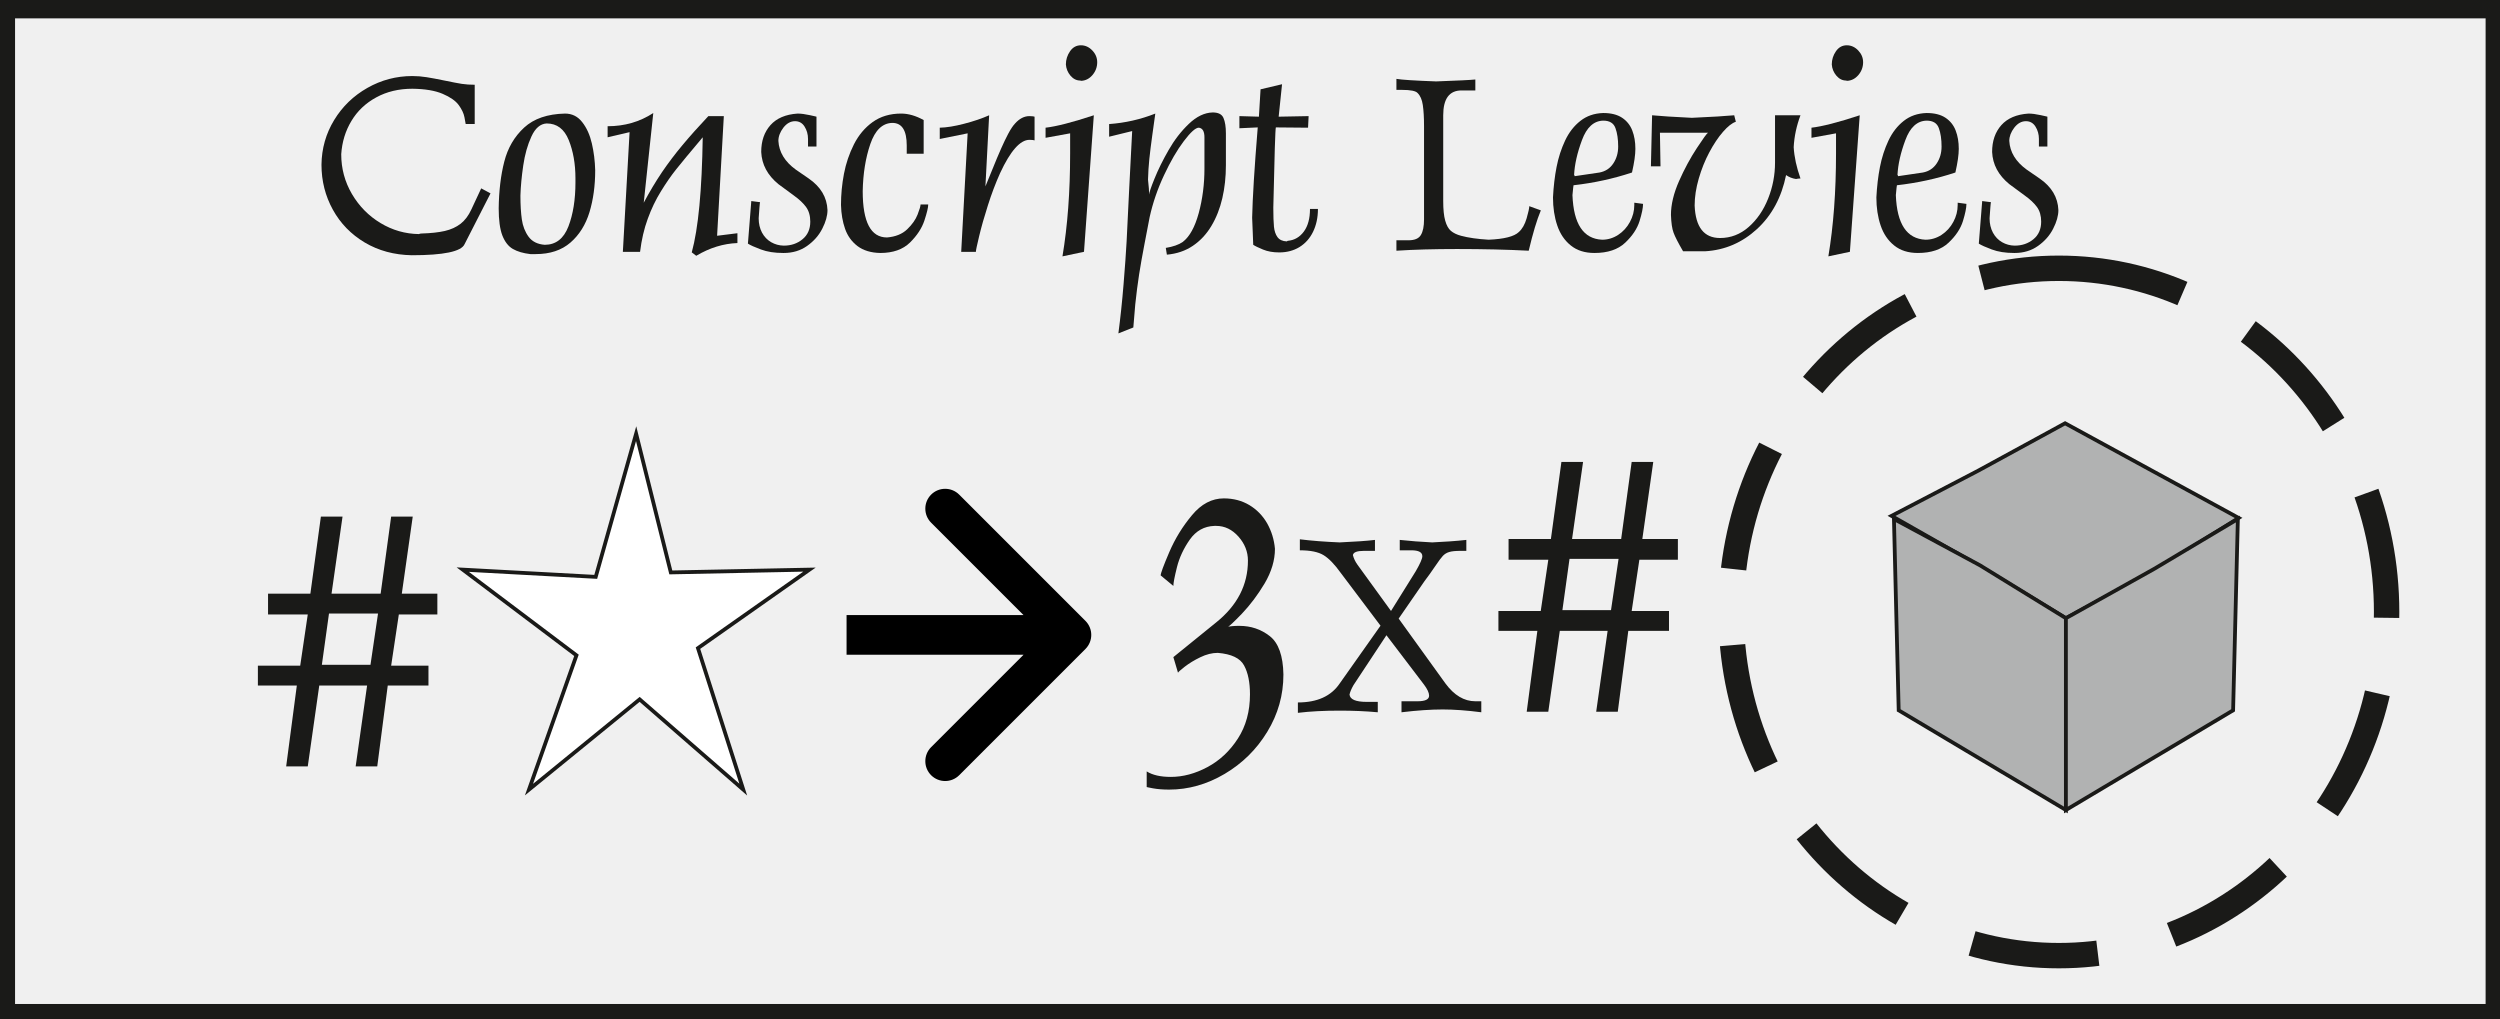
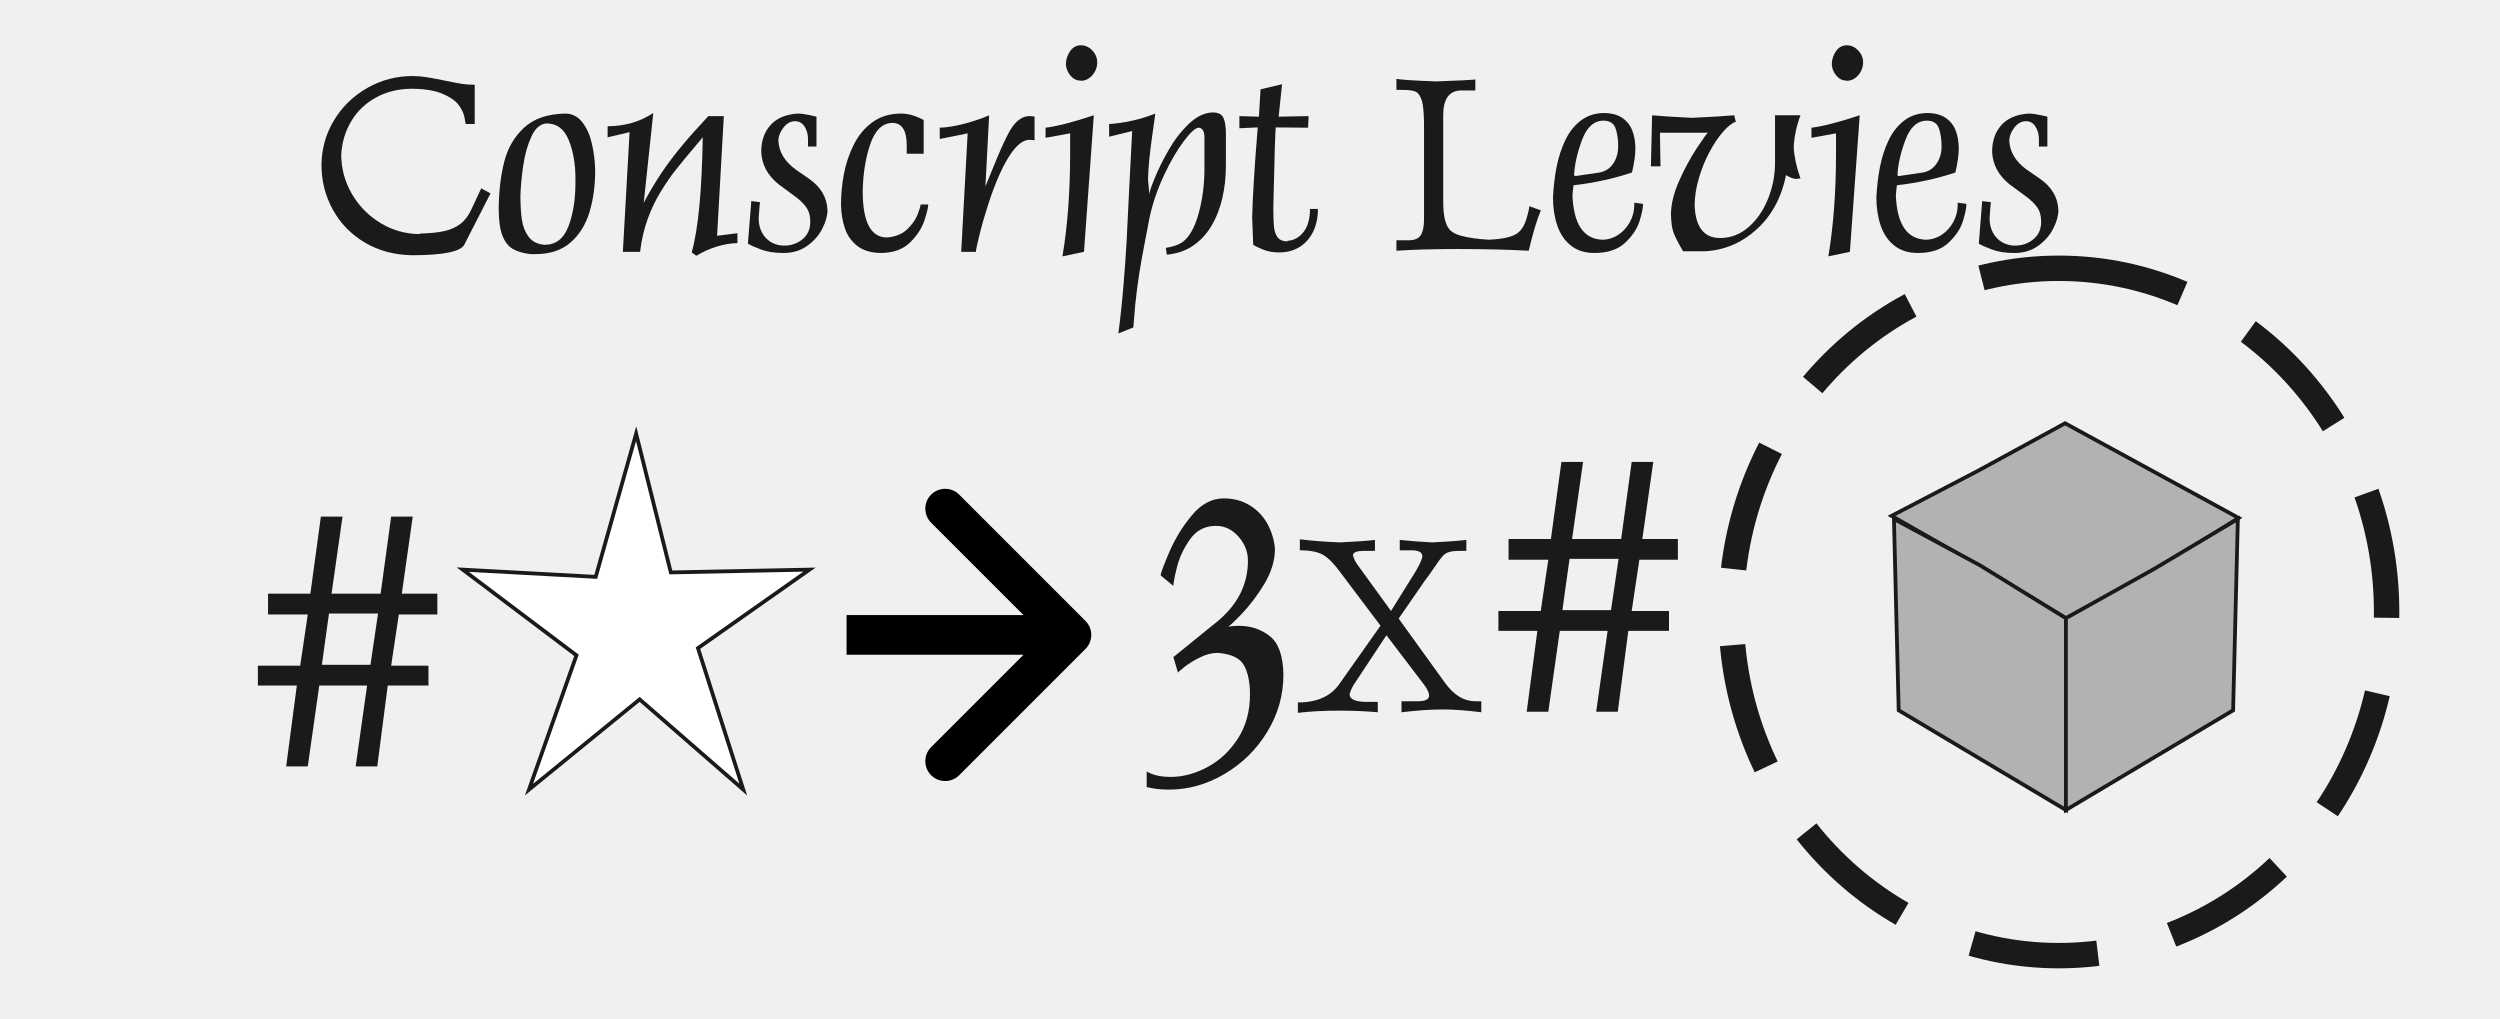
<svg xmlns="http://www.w3.org/2000/svg" width="189" height="77" viewBox="0 0 189 77" fill="none">
  <path d="M729.346 -286.99L729.346 279.939L-65.258 279.939L-65.258 -286.99L729.346 -286.99Z" stroke="#1A1A18" stroke-width="0.288" stroke-miterlimit="22.926" />
-   <path d="M-0.195 0.055L189.245 0.055V77.234L-0.195 77.234L-0.195 0.055Z" stroke="#1A1A18" stroke-width="2.666" stroke-miterlimit="22.926" />
  <path d="M31.177 6.709C30.153 6.709 29.239 6.926 28.443 7.363C27.643 7.797 27.017 8.391 26.566 9.145C26.114 9.895 25.858 10.734 25.797 11.658C25.797 12.747 26.068 13.749 26.608 14.67C27.152 15.594 27.871 16.323 28.77 16.864C29.666 17.404 30.633 17.681 31.668 17.696C31.721 17.668 31.792 17.653 31.881 17.653C32.581 17.632 33.165 17.568 33.63 17.461C34.1 17.351 34.494 17.17 34.822 16.917C35.148 16.661 35.419 16.302 35.632 15.84L36.379 14.24L37.083 14.62L35.117 18.467C34.868 19.018 33.538 19.296 31.127 19.296C29.801 19.271 28.617 18.951 27.579 18.336C26.541 17.717 25.737 16.892 25.165 15.854C24.592 14.816 24.304 13.682 24.304 12.451C24.319 11.228 24.638 10.101 25.261 9.078C25.883 8.053 26.722 7.242 27.775 6.645C28.827 6.048 29.961 5.749 31.174 5.749C31.533 5.749 31.892 5.778 32.247 5.835C32.606 5.892 33.065 5.977 33.627 6.094C34.192 6.211 34.619 6.294 34.914 6.34C35.209 6.386 35.536 6.407 35.888 6.407V9.376H35.206C35.198 9.33 35.17 9.159 35.113 8.864C35.056 8.565 34.91 8.26 34.676 7.939C34.441 7.62 34.036 7.338 33.463 7.093C32.891 6.848 32.126 6.72 31.177 6.709Z" fill="#1A1A18" />
  <path d="M37.701 15.751C37.719 14.428 37.858 13.252 38.124 12.217C38.388 11.182 38.889 10.325 39.625 9.646C40.361 8.967 41.392 8.615 42.718 8.586C43.244 8.586 43.678 8.8 44.012 9.23C44.35 9.657 44.595 10.197 44.745 10.848C44.894 11.495 44.979 12.171 44.997 12.871C44.997 14.041 44.851 15.097 44.563 16.046C44.272 16.995 43.792 17.76 43.124 18.34C42.455 18.919 41.581 19.21 40.5 19.21H40.094C39.554 19.146 39.113 19.018 38.772 18.82C38.43 18.624 38.167 18.282 37.978 17.802C37.794 17.322 37.701 16.636 37.701 15.751ZM39.344 14.791C39.344 15.488 39.38 16.085 39.451 16.59C39.522 17.091 39.692 17.529 39.962 17.898C40.233 18.265 40.642 18.467 41.182 18.507C42.018 18.507 42.615 18.044 42.971 17.123C43.326 16.203 43.504 15.089 43.504 13.792V13.49C43.504 12.391 43.333 11.424 42.996 10.588C42.658 9.753 42.103 9.333 41.328 9.333C40.851 9.358 40.467 9.685 40.176 10.318C39.884 10.951 39.678 11.68 39.557 12.512C39.436 13.34 39.365 14.101 39.344 14.791Z" fill="#1A1A18" />
  <path d="M52.635 19.338L52.297 19.079C52.791 17.28 53.068 14.379 53.126 10.379C52.137 11.552 51.465 12.363 51.109 12.814C50.75 13.262 50.373 13.806 49.975 14.45C49.577 15.089 49.243 15.786 48.969 16.544C48.692 17.297 48.5 18.13 48.389 19.04H47.088L47.596 9.991L45.936 10.379V9.543C47.216 9.543 48.368 9.212 49.388 8.544L48.667 15.324C49.108 14.496 49.566 13.731 50.039 13.027C50.516 12.327 51.035 11.641 51.596 10.969C52.155 10.297 52.809 9.568 53.552 8.778H54.721L54.213 17.824L55.749 17.632V18.375C54.686 18.414 53.648 18.734 52.635 19.338Z" fill="#1A1A18" />
  <path d="M57.356 16.501C57.356 16.913 57.441 17.273 57.609 17.589C57.779 17.902 58.011 18.144 58.302 18.311C58.593 18.478 58.91 18.563 59.252 18.57C59.806 18.57 60.279 18.41 60.67 18.087C61.061 17.767 61.257 17.322 61.257 16.757C61.257 16.309 61.15 15.943 60.94 15.652C60.73 15.36 60.411 15.061 59.977 14.752L58.846 13.92C58.021 13.244 57.591 12.434 57.548 11.488C57.548 10.659 57.779 9.987 58.245 9.461C58.711 8.939 59.394 8.647 60.297 8.586C60.556 8.586 60.862 8.626 61.214 8.704C61.569 8.782 61.74 8.821 61.726 8.821V11.079H61.086V10.506C61.086 10.155 60.997 9.842 60.826 9.571C60.656 9.298 60.414 9.162 60.105 9.162C59.767 9.162 59.472 9.329 59.219 9.657C58.971 9.984 58.846 10.318 58.846 10.652C58.893 11.499 59.333 12.224 60.169 12.828L61.132 13.49C62.042 14.116 62.519 14.912 62.558 15.882C62.558 16.309 62.426 16.779 62.163 17.29C61.904 17.802 61.52 18.236 61.018 18.592C60.517 18.947 59.927 19.125 59.252 19.125H59.209C58.555 19.125 57.993 19.036 57.52 18.858C57.051 18.684 56.724 18.535 56.542 18.418L56.798 15.2L57.459 15.285C57.449 15.299 57.435 15.442 57.413 15.705C57.395 15.968 57.378 16.235 57.356 16.501Z" fill="#1A1A18" />
  <path d="M67.461 9.291C66.711 9.308 66.157 9.842 65.797 10.887C65.438 11.932 65.246 13.123 65.221 14.457C65.221 16.786 65.833 17.952 67.056 17.952C67.699 17.898 68.208 17.696 68.585 17.333C68.958 16.974 69.221 16.604 69.371 16.217C69.52 15.833 69.594 15.58 69.594 15.456H70.174C70.174 15.683 70.078 16.085 69.886 16.668C69.694 17.251 69.331 17.806 68.795 18.336C68.257 18.862 67.511 19.125 66.547 19.125C65.844 19.111 65.271 18.937 64.83 18.606C64.393 18.272 64.076 17.838 63.888 17.301C63.7 16.764 63.596 16.163 63.579 15.495C63.579 14.713 63.653 13.927 63.803 13.141C63.952 12.359 64.204 11.616 64.556 10.915C64.912 10.211 65.385 9.65 65.979 9.223C66.572 8.8 67.29 8.586 68.126 8.586C68.67 8.586 69.239 8.75 69.829 9.077V11.62L68.549 11.62V10.997C68.549 9.859 68.187 9.291 67.461 9.291Z" fill="#1A1A18" />
  <path d="M78.213 8.821V10.614C78.192 10.606 78.149 10.595 78.085 10.585C78.021 10.574 77.936 10.571 77.829 10.571C77.126 10.571 76.386 11.41 75.607 13.088C75.262 13.859 74.953 14.674 74.683 15.531C74.409 16.384 74.192 17.155 74.025 17.849C73.858 18.538 73.776 18.937 73.776 19.04H72.667L73.154 10.08L71.045 10.507V9.654C71.561 9.642 72.176 9.543 72.894 9.354C73.612 9.17 74.242 8.953 74.779 8.715L74.498 14.091C74.519 14.041 74.676 13.657 74.971 12.935C75.262 12.213 75.5 11.644 75.682 11.236C75.863 10.823 76.045 10.446 76.225 10.105C76.407 9.763 76.578 9.508 76.738 9.337C77.072 8.964 77.435 8.778 77.829 8.778C77.936 8.778 78.021 8.782 78.085 8.793C78.149 8.803 78.192 8.814 78.213 8.821Z" fill="#1A1A18" />
  <path d="M80.902 10.08L79.045 10.418V9.654C79.859 9.561 81.076 9.248 82.693 8.715L81.95 19.036L80.322 19.381C80.71 17.07 80.902 14.482 80.902 11.616V10.08ZM80.581 4.871C80.581 4.508 80.688 4.174 80.894 3.876C81.104 3.573 81.378 3.424 81.716 3.424C82.039 3.424 82.327 3.552 82.576 3.811C82.825 4.071 82.949 4.37 82.949 4.704C82.949 5.07 82.828 5.394 82.59 5.675C82.348 5.956 82.057 6.102 81.716 6.112C81.716 6.105 81.709 6.102 81.698 6.098C81.687 6.094 81.68 6.09 81.673 6.09C81.385 6.09 81.136 5.966 80.926 5.718C80.72 5.472 80.603 5.188 80.581 4.871Z" fill="#1A1A18" />
  <path d="M85.592 9.909L83.85 10.336V9.379C85.066 9.291 86.231 9.027 87.341 8.586C87.295 8.945 87.22 9.479 87.117 10.194C87.017 10.905 86.943 11.516 86.889 12.025C86.836 12.533 86.804 13.052 86.79 13.582C86.847 14.087 86.875 14.464 86.875 14.709C86.875 14.574 87.01 14.172 87.284 13.497C87.554 12.825 87.91 12.107 88.347 11.345C88.781 10.585 89.29 9.923 89.876 9.365C90.459 8.807 91.06 8.519 91.675 8.501C92.105 8.501 92.379 8.64 92.496 8.921C92.617 9.202 92.678 9.586 92.678 10.08V12.491C92.678 13.372 92.589 14.204 92.408 14.983C92.226 15.765 91.953 16.462 91.579 17.084C91.21 17.703 90.743 18.204 90.178 18.585C89.616 18.965 88.962 19.186 88.216 19.253L88.134 18.741C88.681 18.652 89.108 18.503 89.414 18.293C89.933 17.895 90.335 17.17 90.623 16.114C90.91 15.061 91.056 13.938 91.056 12.746V10.379C91.056 9.93 90.914 9.689 90.63 9.653C90.388 9.653 90.011 9.991 89.499 10.667C88.987 11.342 88.489 12.203 87.999 13.248C87.508 14.293 87.149 15.349 86.914 16.412C86.801 17.006 86.669 17.699 86.516 18.485C86.363 19.274 86.231 20.025 86.118 20.736C86.008 21.447 85.912 22.204 85.826 23.008L85.68 24.757L84.55 25.205C84.706 24.01 84.838 22.773 84.941 21.493C85.048 20.213 85.122 19.132 85.172 18.247C85.218 17.362 85.286 16.028 85.368 14.25C85.453 12.473 85.528 11.026 85.592 9.909Z" fill="#1A1A18" />
  <path d="M95.085 9.632L93.698 9.696V8.778L95.174 8.821L95.298 6.752L96.923 6.368L96.667 8.821L98.932 8.778L98.889 9.654L96.454 9.632C96.415 9.721 96.347 11.747 96.262 15.708C96.262 16.334 96.28 16.81 96.311 17.138C96.344 17.461 96.432 17.728 96.578 17.927C96.728 18.13 96.959 18.236 97.282 18.25C97.304 18.229 97.321 18.215 97.339 18.211C97.353 18.208 97.364 18.204 97.371 18.204C97.862 18.158 98.264 17.923 98.573 17.504C98.882 17.081 99.035 16.512 99.035 15.797H99.636C99.636 16.445 99.512 17.017 99.27 17.518C99.028 18.019 98.683 18.403 98.242 18.677C97.801 18.947 97.289 19.083 96.71 19.083C96.244 19.083 95.835 19.012 95.483 18.866C95.131 18.72 94.886 18.603 94.744 18.507C94.733 18.275 94.719 17.931 94.704 17.479C94.69 17.027 94.676 16.69 94.662 16.459C94.694 14.99 94.832 12.714 95.085 9.632Z" fill="#1A1A18" />
  <path d="M114.821 17.543C115.084 17.312 115.28 16.963 115.415 16.501C115.546 16.043 115.614 15.736 115.614 15.587L116.488 15.904C116.19 16.611 115.884 17.628 115.571 18.954C113.936 18.869 112.129 18.826 110.152 18.826C108.41 18.826 106.885 18.869 105.569 18.954V18.165H106.483C106.945 18.165 107.258 18.034 107.418 17.767C107.578 17.504 107.657 17.109 107.657 16.587V9.546C107.657 8.882 107.625 8.348 107.564 7.939C107.504 7.53 107.372 7.228 107.166 7.029C107.027 6.873 106.636 6.795 105.996 6.795H105.569V5.963C105.935 6.03 106.938 6.094 108.57 6.155C110.206 6.094 111.194 6.048 111.536 6.009V6.837H110.494C109.569 6.837 109.107 7.463 109.107 8.718V15.2C109.107 15.832 109.157 16.327 109.257 16.679C109.356 17.034 109.498 17.29 109.687 17.454C109.879 17.614 110.131 17.738 110.451 17.824C111.002 17.973 111.699 18.073 112.542 18.122C113.711 18.073 114.472 17.881 114.821 17.543Z" fill="#1A1A18" />
  <path d="M123.553 15.324L124.215 15.413C124.215 15.708 124.126 16.142 123.951 16.711C123.774 17.283 123.415 17.827 122.867 18.346C122.32 18.866 121.544 19.125 120.542 19.125C119.816 19.125 119.219 18.937 118.75 18.556C118.281 18.179 117.939 17.674 117.726 17.038C117.513 16.405 117.406 15.701 117.406 14.922C117.448 14.105 117.537 13.337 117.676 12.626C117.815 11.911 118.032 11.246 118.32 10.631C118.611 10.012 118.995 9.518 119.475 9.141C119.952 8.764 120.528 8.565 121.203 8.544C121.79 8.544 122.263 8.661 122.625 8.899C122.984 9.137 123.244 9.461 123.4 9.867C123.557 10.272 123.635 10.734 123.635 11.253C123.635 11.698 123.55 12.291 123.379 13.042C121.982 13.507 120.507 13.831 118.959 14.005C118.953 14.005 118.924 14.254 118.878 14.752C118.96 16.935 119.706 18.058 121.118 18.122C121.551 18.122 121.957 18.002 122.334 17.756C122.707 17.511 123.006 17.184 123.223 16.779C123.443 16.373 123.553 15.947 123.553 15.498V15.324ZM119.045 13.319L120.926 13.042C121.371 12.956 121.719 12.729 121.964 12.359C122.209 11.993 122.334 11.566 122.334 11.079C122.334 10.528 122.266 10.062 122.128 9.685C121.993 9.308 121.683 9.12 121.203 9.12C120.488 9.137 119.952 9.628 119.596 10.595C119.237 11.559 119.041 12.434 119.002 13.216C119.02 13.241 119.031 13.262 119.038 13.28C119.041 13.298 119.045 13.312 119.045 13.319Z" fill="#1A1A18" />
  <path d="M125.491 10.037L125.534 12.576H124.809L124.898 8.715C125.502 8.775 126.501 8.839 127.902 8.907C129.413 8.839 130.48 8.775 131.106 8.715L131.23 9.205C130.946 9.298 130.622 9.55 130.26 9.966C129.897 10.382 129.552 10.898 129.225 11.513C128.898 12.128 128.631 12.789 128.425 13.504C128.219 14.215 128.115 14.894 128.115 15.541C128.183 17.177 128.823 17.994 130.039 17.994C130.842 17.994 131.564 17.717 132.197 17.163C132.834 16.605 133.324 15.886 133.673 15.008C134.021 14.13 134.192 13.227 134.192 12.299V8.715H136.116C135.817 9.511 135.646 10.314 135.603 11.125C135.646 11.865 135.817 12.651 136.116 13.493C136.001 13.493 135.888 13.507 135.778 13.533C135.507 13.493 135.255 13.394 135.027 13.237C134.682 14.926 133.95 16.284 132.83 17.315C131.706 18.346 130.402 18.909 128.908 18.997H127.241C126.871 18.361 126.633 17.895 126.523 17.596C126.409 17.297 126.345 16.846 126.324 16.245C126.324 15.463 126.53 14.61 126.938 13.685C127.347 12.764 127.795 11.936 128.279 11.2C128.763 10.464 129.043 10.076 129.122 10.037H125.491Z" fill="#1A1A18" />
  <path d="M138.803 10.08L136.947 10.418V9.654C137.761 9.561 138.978 9.248 140.595 8.715L139.852 19.036L138.224 19.381C138.611 17.07 138.803 14.482 138.803 11.616V10.08ZM138.483 4.871C138.483 4.508 138.59 4.174 138.796 3.876C139.006 3.573 139.28 3.424 139.618 3.424C139.941 3.424 140.229 3.552 140.478 3.811C140.727 4.071 140.851 4.37 140.851 4.704C140.851 5.07 140.73 5.394 140.492 5.675C140.25 5.956 139.959 6.102 139.618 6.112C139.618 6.105 139.61 6.102 139.6 6.098C139.589 6.094 139.582 6.09 139.575 6.09C139.287 6.09 139.038 5.966 138.828 5.718C138.622 5.472 138.504 5.188 138.483 4.871Z" fill="#1A1A18" />
  <path d="M148.001 15.324L148.662 15.413C148.662 15.708 148.573 16.142 148.399 16.711C148.222 17.283 147.863 17.827 147.315 18.346C146.767 18.866 145.992 19.125 144.99 19.125C144.264 19.125 143.667 18.937 143.198 18.556C142.728 18.179 142.387 17.674 142.174 17.038C141.96 16.405 141.854 15.701 141.854 14.922C141.896 14.105 141.985 13.337 142.124 12.626C142.262 11.911 142.479 11.246 142.767 10.631C143.059 10.012 143.443 9.518 143.923 9.141C144.399 8.764 144.975 8.565 145.651 8.544C146.238 8.544 146.711 8.661 147.073 8.899C147.432 9.137 147.692 9.461 147.848 9.867C148.005 10.272 148.083 10.734 148.083 11.253C148.083 11.698 147.997 12.291 147.827 13.042C146.43 13.507 144.954 13.831 143.407 14.005C143.4 14.005 143.372 14.254 143.326 14.752C143.407 16.935 144.154 18.058 145.566 18.122C145.999 18.122 146.405 18.002 146.782 17.756C147.155 17.511 147.454 17.184 147.671 16.779C147.891 16.373 148.001 15.947 148.001 15.498V15.324ZM143.493 13.319L145.374 13.042C145.818 12.956 146.166 12.729 146.412 12.359C146.657 11.993 146.782 11.566 146.782 11.079C146.782 10.528 146.714 10.062 146.575 9.685C146.44 9.308 146.131 9.12 145.651 9.12C144.936 9.137 144.399 9.628 144.044 10.595C143.685 11.559 143.489 12.434 143.45 13.216C143.468 13.241 143.478 13.262 143.486 13.28C143.489 13.298 143.493 13.312 143.493 13.319Z" fill="#1A1A18" />
  <path d="M150.412 16.501C150.412 16.913 150.497 17.273 150.665 17.589C150.835 17.902 151.066 18.144 151.358 18.311C151.649 18.478 151.966 18.563 152.307 18.57C152.862 18.57 153.334 18.41 153.726 18.087C154.117 17.767 154.312 17.322 154.312 16.757C154.312 16.309 154.206 15.943 153.996 15.652C153.786 15.36 153.466 15.061 153.032 14.752L151.902 13.92C151.077 13.244 150.646 12.434 150.604 11.488C150.604 10.659 150.835 9.987 151.301 9.461C151.767 8.939 152.449 8.647 153.352 8.586C153.612 8.586 153.918 8.626 154.27 8.704C154.625 8.782 154.796 8.821 154.782 8.821V11.079H154.142V10.506C154.142 10.155 154.053 9.842 153.882 9.571C153.712 9.298 153.47 9.162 153.16 9.162C152.823 9.162 152.528 9.329 152.275 9.657C152.026 9.984 151.902 10.318 151.902 10.652C151.948 11.499 152.389 12.224 153.224 12.828L154.188 13.49C155.098 14.116 155.575 14.912 155.614 15.882C155.614 16.309 155.482 16.779 155.219 17.29C154.96 17.802 154.576 18.236 154.074 18.592C153.573 18.947 152.983 19.125 152.307 19.125H152.264C151.61 19.125 151.049 19.036 150.575 18.858C150.107 18.684 149.779 18.535 149.598 18.418L149.854 15.2L150.515 15.285C150.504 15.299 150.49 15.442 150.469 15.705C150.451 15.968 150.433 16.235 150.412 16.501Z" fill="#1A1A18" />
  <path d="M28.579 46.382H24.872L24.333 50.26H28.008L28.579 46.382ZM32.392 51.828H29.314L28.52 57.94H26.888L27.752 51.828H24.136L23.267 57.94H21.634L22.44 51.828H19.496V50.323H22.696L23.267 46.452H20.264V44.883H23.464L24.259 39.054H25.896L25.064 44.883H28.776L29.571 39.054H31.203L30.376 44.883H33.064V46.452H30.152L29.571 50.323H32.392V51.828Z" fill="#1A1A18" />
  <path d="M89.058 50.862L88.706 49.678L91.944 47.053C93.544 45.768 94.344 44.211 94.344 42.382C94.344 41.709 94.104 41.107 93.629 40.568C93.149 40.029 92.589 39.758 91.944 39.758H91.81C91.042 39.784 90.424 40.126 89.954 40.787C89.491 41.448 89.16 42.147 88.978 42.878C88.797 43.603 88.706 44.078 88.706 44.296L87.746 43.502C87.746 43.342 87.965 42.755 88.397 41.742C88.834 40.723 89.405 39.795 90.115 38.947C90.818 38.099 91.624 37.678 92.52 37.678C93.245 37.678 93.885 37.848 94.45 38.184C95.011 38.52 95.458 38.979 95.794 39.56C96.125 40.147 96.322 40.787 96.386 41.486C96.386 42.355 96.125 43.224 95.608 44.104C95.085 44.979 94.509 45.742 93.885 46.398C93.256 47.048 92.909 47.373 92.834 47.373C92.899 47.368 93.005 47.352 93.16 47.336C93.309 47.32 93.49 47.315 93.698 47.315C94.562 47.315 95.33 47.571 95.992 48.088C96.653 48.6 97 49.571 97.026 50.995C97.026 52.547 96.621 53.987 95.805 55.326C94.994 56.659 93.917 57.72 92.578 58.51C91.24 59.299 89.842 59.694 88.386 59.694C87.922 59.694 87.512 59.661 87.165 59.598C86.813 59.533 86.653 59.496 86.69 59.496V58.318C87.128 58.595 87.736 58.734 88.52 58.734C89.432 58.734 90.355 58.488 91.282 57.992C92.21 57.496 92.978 56.776 93.586 55.832C94.195 54.888 94.498 53.773 94.498 52.494C94.498 51.582 94.349 50.851 94.051 50.307C93.757 49.758 93.096 49.443 92.066 49.357C91.634 49.357 91.192 49.47 90.744 49.688C90.29 49.907 89.896 50.147 89.56 50.408C89.224 50.67 89.058 50.819 89.058 50.862Z" fill="#1A1A18" />
  <path d="M122.363 42.248H118.656L118.118 46.126H121.792L122.363 42.248ZM126.176 47.694H123.099L122.304 53.806H120.672L121.536 47.694H117.92L117.051 53.806H115.419L116.224 47.694H113.28V46.19H116.48L117.051 42.318H114.048V40.75H117.248L118.043 34.92H119.68L118.848 40.75H122.56L123.355 34.92H124.987L124.16 40.75H126.848V42.318H123.936L123.355 46.19H126.176V47.694Z" fill="#1A1A18" />
  <path d="M105.739 46.765L109.277 51.672C109.938 52.568 110.692 53.016 111.538 53.016H111.986V53.848C110.891 53.706 109.917 53.635 109.064 53.635C108.175 53.635 107.14 53.706 105.953 53.848V53.016H107.165C107.748 53.016 108.04 52.874 108.04 52.593C108.04 52.376 107.912 52.099 107.656 51.757L104.815 48.024L102.322 51.8C102.169 52.067 102.07 52.301 102.024 52.504C102.059 52.877 102.493 53.062 103.325 53.062H104.16V53.848C103.24 53.763 102.28 53.724 101.28 53.724C100.104 53.724 99.051 53.777 98.12 53.891V53.105C99.581 53.105 100.633 52.629 101.28 51.672L104.367 47.302L101.362 43.313C100.896 42.662 100.463 42.214 100.065 41.972C99.666 41.727 99.069 41.603 98.269 41.603V40.771C99.151 40.881 100.157 40.959 101.28 41.006C102.457 40.952 103.346 40.892 103.947 40.817V41.645H103.112C102.589 41.645 102.312 41.752 102.28 41.969C102.344 42.218 102.457 42.46 102.624 42.691L105.16 46.189L107.033 43.181C107.364 42.609 107.528 42.232 107.528 42.051C107.528 41.752 107.25 41.603 106.696 41.603H105.821V40.817C106.603 40.903 107.421 40.963 108.274 41.006C109.213 40.963 110.077 40.903 110.855 40.817V41.645H110.408C110.031 41.645 109.746 41.674 109.554 41.734C109.362 41.791 109.206 41.891 109.078 42.026C108.95 42.161 108.758 42.424 108.498 42.808C108.239 43.196 107.969 43.569 107.695 43.932L105.739 46.765Z" fill="#1A1A18" />
  <path d="M155.649 20.282C169.334 20.282 180.428 31.915 180.428 46.264C180.428 60.614 169.334 72.246 155.649 72.246C141.964 72.246 130.871 60.614 130.871 46.264C130.871 31.915 141.964 20.282 155.649 20.282Z" stroke="#1A1A18" stroke-width="1.92" stroke-miterlimit="22.926" stroke-dasharray="9.6 5.76" />
  <path fill-rule="evenodd" clip-rule="evenodd" d="M48.091 32.785L45.037 43.611L34.984 43.063L43.581 49.543L39.991 59.694L48.357 52.872L56.191 59.694L52.766 48.998L61.198 43.063L50.714 43.275L48.091 32.785Z" fill="white" />
  <path d="M48.091 32.785L45.037 43.611L34.984 43.063L43.581 49.543L39.991 59.694L48.357 52.872L56.191 59.694L52.766 48.998L61.198 43.063L50.714 43.275L48.091 32.785Z" stroke="#1A1A18" stroke-width="0.288" stroke-miterlimit="22.926" />
  <path d="M156.121 32L162.681 35.579L169.242 39.157L162.681 43.236L156.181 46.736L149.561 42.736L143 39L149.561 35.579L156.121 32Z" fill="#B1B2B2" stroke="#1A1A18" stroke-width="0.288" stroke-miterlimit="22.926" />
  <path d="M143.541 53.7L143.361 46.468L143.182 39.236L149.682 42.736L156.181 46.736V53.736V61.236L149.861 57.468L143.541 53.7Z" fill="#B1B2B2" stroke="#1A1A18" stroke-width="0.288" stroke-miterlimit="22.926" />
  <path d="M156.182 46.736L162.861 43.004L169.182 39.236L169.002 46.468L168.823 53.7L162.502 57.468L156.182 61.236V54.236V46.736Z" fill="#B1B2B2" stroke="#1A1A18" stroke-width="0.288" stroke-miterlimit="22.926" />
  <path d="M82.061 49.061C82.646 48.475 82.646 47.525 82.061 46.939L72.515 37.393C71.929 36.808 70.979 36.808 70.393 37.393C69.808 37.979 69.808 38.929 70.393 39.515L78.879 48L70.393 56.485C69.808 57.071 69.808 58.021 70.393 58.607C70.979 59.192 71.929 59.192 72.515 58.607L82.061 49.061ZM64 49.5H81V46.5H64V49.5Z" fill="black" />
</svg>
